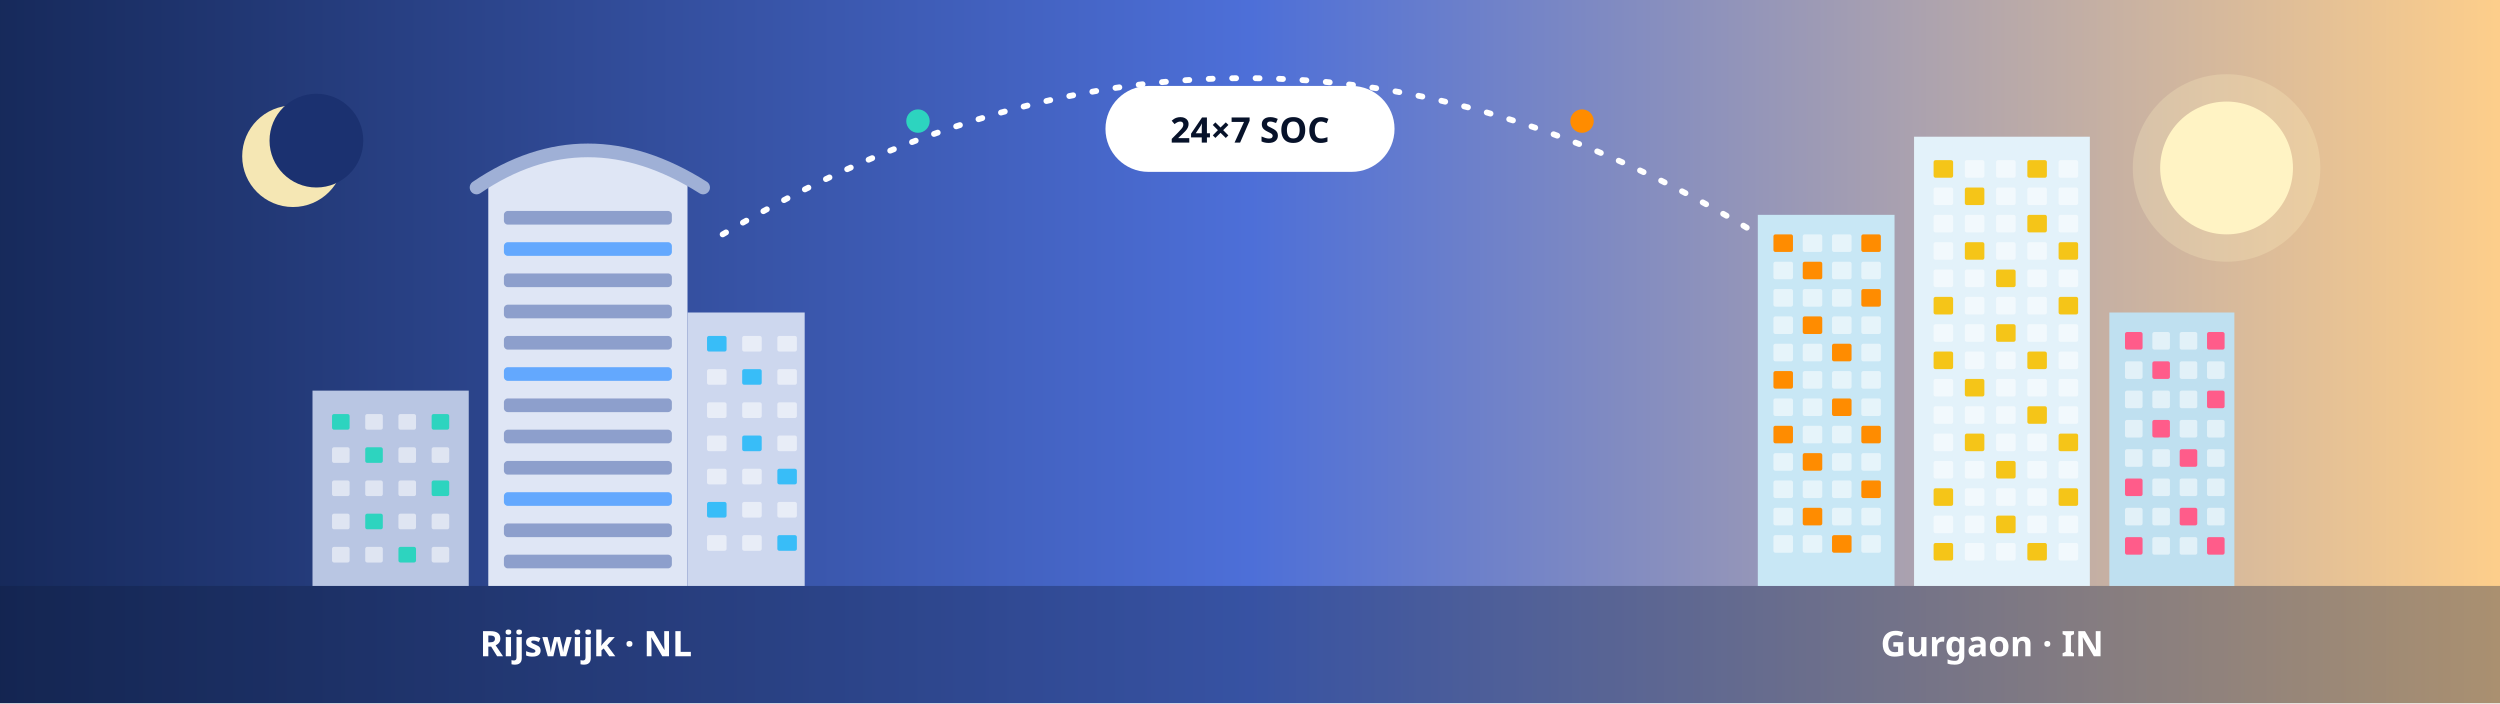
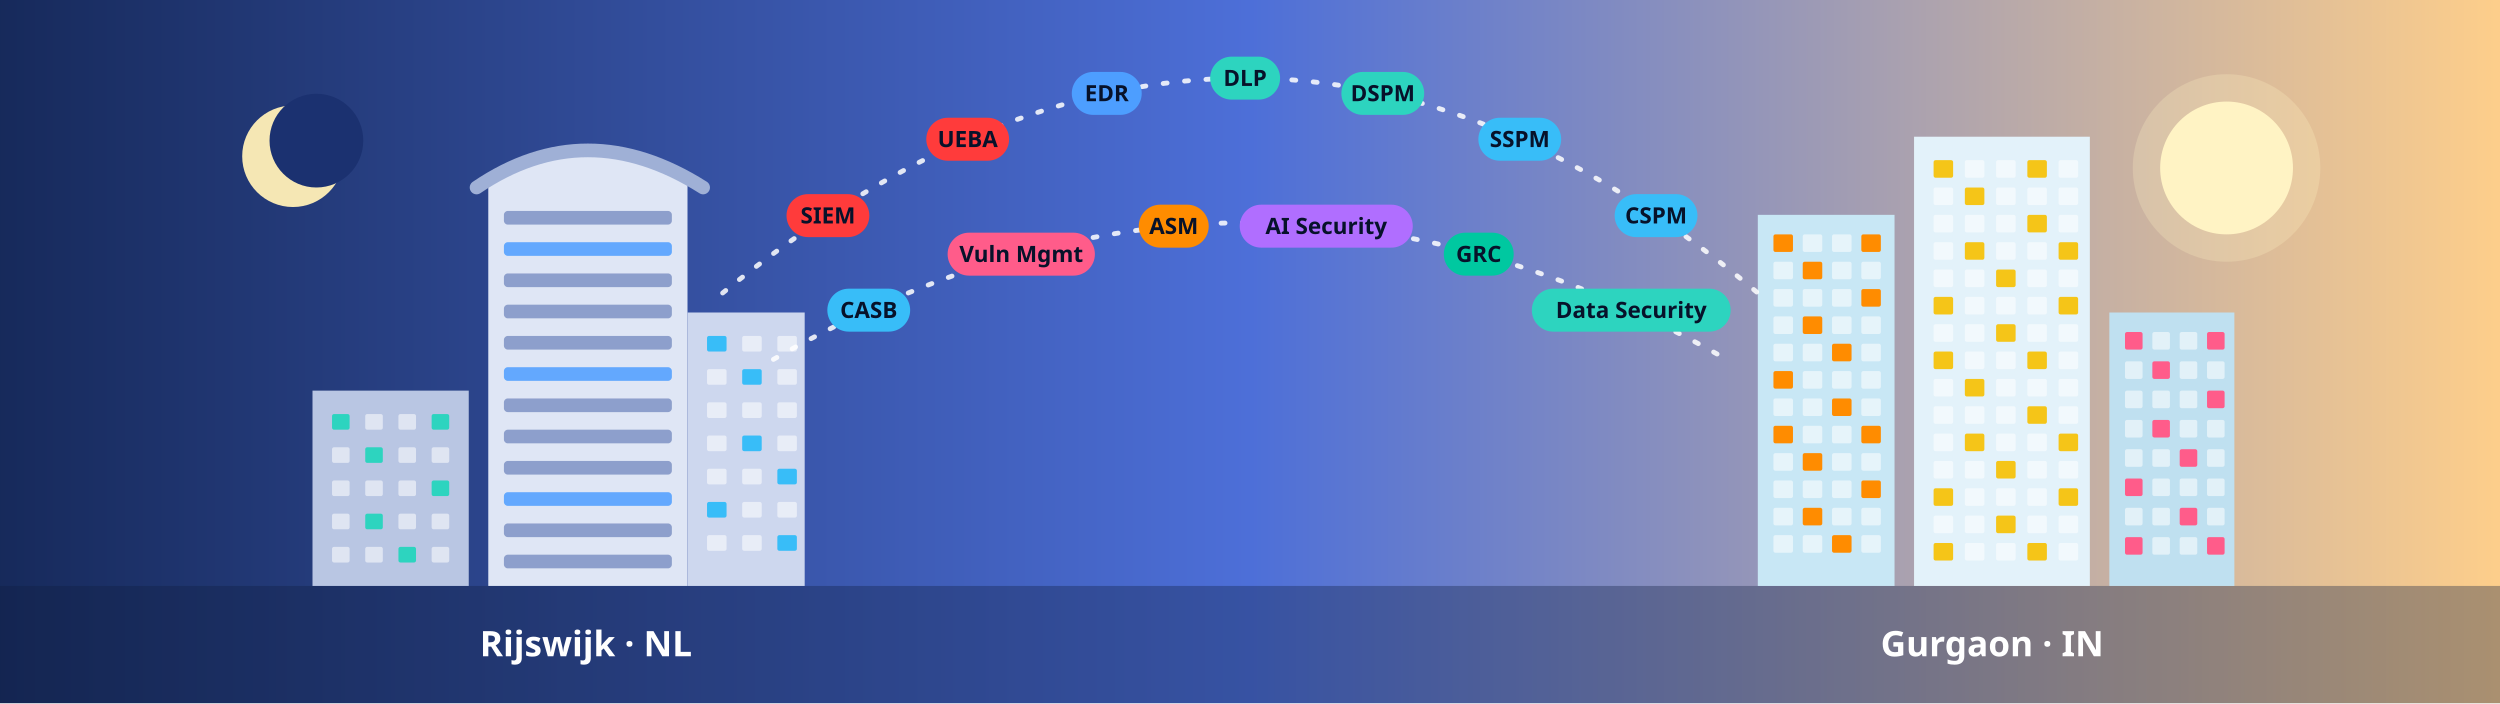
- <svg xmlns="http://www.w3.org/2000/svg" viewBox="0 0 1280 360" role="img" aria-label="Rijswijk office tower and Gurgaon glass towers linked by a 24×7 SOC handover arc" font-family="IBM Plex Sans, system-ui, sans-serif">
+ <svg xmlns="http://www.w3.org/2000/svg" viewBox="0 0 1280 360" role="img" aria-label="Rijswijk office tower and Gurgaon glass towers linked by two arcs labelled with Cy360 modules" font-family="IBM Plex Sans, system-ui, sans-serif">
  <defs>
    <linearGradient id="sky" x1="0" x2="1">
      <stop offset="0" stop-color="#16295a" />
      <stop offset=".5" stop-color="#4d6fd8" />
      <stop offset="1" stop-color="#ffcf8a" />
    </linearGradient>
  </defs>
  <rect width="1280" height="360" fill="url(#sky)" />
  <rect y="300" width="1280" height="60" fill="#0d1d40" opacity=".35" />
  <circle cx="150" cy="80" r="26" fill="#f5e7b4" />
  <circle cx="162" cy="72" r="24" fill="#1b3170" />
  <circle cx="1140" cy="86" r="34" fill="#fff3c4" />
  <circle cx="1140" cy="86" r="48" fill="#fff3c4" opacity=".25" />
  <path d="M250 300 L250 92 Q 300 60 352 92 L352 300 Z" fill="#dfe6f5" />
  <path d="M244 96 Q 300 58 360 96" stroke="#9fb0d6" stroke-width="7" fill="none" stroke-linecap="round" />
  <rect x="258" y="108" width="86" height="7" rx="2" fill="#7f93c4" opacity=".85" />
  <rect x="258" y="124" width="86" height="7" rx="2" fill="#4d9eff" opacity=".85" />
  <rect x="258" y="140" width="86" height="7" rx="2" fill="#7f93c4" opacity=".85" />
  <rect x="258" y="156" width="86" height="7" rx="2" fill="#7f93c4" opacity=".85" />
  <rect x="258" y="172" width="86" height="7" rx="2" fill="#7f93c4" opacity=".85" />
  <rect x="258" y="188" width="86" height="7" rx="2" fill="#4d9eff" opacity=".85" />
  <rect x="258" y="204" width="86" height="7" rx="2" fill="#7f93c4" opacity=".85" />
  <rect x="258" y="220" width="86" height="7" rx="2" fill="#7f93c4" opacity=".85" />
  <rect x="258" y="236" width="86" height="7" rx="2" fill="#7f93c4" opacity=".85" />
  <rect x="258" y="252" width="86" height="7" rx="2" fill="#4d9eff" opacity=".85" />
  <rect x="258" y="268" width="86" height="7" rx="2" fill="#7f93c4" opacity=".85" />
  <rect x="258" y="284" width="86" height="7" rx="2" fill="#7f93c4" opacity=".85" />
  <rect x="352" y="160" width="60" height="140" fill="#cdd7ee" />
  <rect x="362" y="172" width="10" height="8" rx="1" fill="#38bdf8" opacity="1" />
  <rect x="380" y="172" width="10" height="8" rx="1" fill="#ffffff" opacity="0.55" />
  <rect x="398" y="172" width="10" height="8" rx="1" fill="#ffffff" opacity="0.55" />
  <rect x="362" y="189" width="10" height="8" rx="1" fill="#ffffff" opacity="0.55" />
  <rect x="380" y="189" width="10" height="8" rx="1" fill="#38bdf8" opacity="1" />
  <rect x="398" y="189" width="10" height="8" rx="1" fill="#ffffff" opacity="0.55" />
  <rect x="362" y="206" width="10" height="8" rx="1" fill="#ffffff" opacity="0.55" />
  <rect x="380" y="206" width="10" height="8" rx="1" fill="#ffffff" opacity="0.55" />
  <rect x="398" y="206" width="10" height="8" rx="1" fill="#ffffff" opacity="0.55" />
  <rect x="362" y="223" width="10" height="8" rx="1" fill="#ffffff" opacity="0.55" />
  <rect x="380" y="223" width="10" height="8" rx="1" fill="#38bdf8" opacity="1" />
  <rect x="398" y="223" width="10" height="8" rx="1" fill="#ffffff" opacity="0.55" />
  <rect x="362" y="240" width="10" height="8" rx="1" fill="#ffffff" opacity="0.55" />
  <rect x="380" y="240" width="10" height="8" rx="1" fill="#ffffff" opacity="0.55" />
  <rect x="398" y="240" width="10" height="8" rx="1" fill="#38bdf8" opacity="1" />
  <rect x="362" y="257" width="10" height="8" rx="1" fill="#38bdf8" opacity="1" />
  <rect x="380" y="257" width="10" height="8" rx="1" fill="#ffffff" opacity="0.55" />
  <rect x="398" y="257" width="10" height="8" rx="1" fill="#ffffff" opacity="0.55" />
  <rect x="362" y="274" width="10" height="8" rx="1" fill="#ffffff" opacity="0.55" />
  <rect x="380" y="274" width="10" height="8" rx="1" fill="#ffffff" opacity="0.55" />
  <rect x="398" y="274" width="10" height="8" rx="1" fill="#38bdf8" opacity="1" />
  <rect x="160" y="200" width="80" height="100" fill="#b9c6e3" />
  <rect x="170" y="212" width="9" height="8" rx="1" fill="#2dd4bf" opacity="1" />
  <rect x="187" y="212" width="9" height="8" rx="1" fill="#ffffff" opacity="0.55" />
  <rect x="204" y="212" width="9" height="8" rx="1" fill="#ffffff" opacity="0.55" />
  <rect x="221" y="212" width="9" height="8" rx="1" fill="#2dd4bf" opacity="1" />
  <rect x="170" y="229" width="9" height="8" rx="1" fill="#ffffff" opacity="0.55" />
  <rect x="187" y="229" width="9" height="8" rx="1" fill="#2dd4bf" opacity="1" />
  <rect x="204" y="229" width="9" height="8" rx="1" fill="#ffffff" opacity="0.55" />
  <rect x="221" y="229" width="9" height="8" rx="1" fill="#ffffff" opacity="0.55" />
  <rect x="170" y="246" width="9" height="8" rx="1" fill="#ffffff" opacity="0.55" />
  <rect x="187" y="246" width="9" height="8" rx="1" fill="#ffffff" opacity="0.55" />
  <rect x="204" y="246" width="9" height="8" rx="1" fill="#ffffff" opacity="0.55" />
  <rect x="221" y="246" width="9" height="8" rx="1" fill="#2dd4bf" opacity="1" />
  <rect x="170" y="263" width="9" height="8" rx="1" fill="#ffffff" opacity="0.55" />
  <rect x="187" y="263" width="9" height="8" rx="1" fill="#2dd4bf" opacity="1" />
  <rect x="204" y="263" width="9" height="8" rx="1" fill="#ffffff" opacity="0.55" />
  <rect x="221" y="263" width="9" height="8" rx="1" fill="#ffffff" opacity="0.55" />
  <rect x="170" y="280" width="9" height="8" rx="1" fill="#ffffff" opacity="0.55" />
  <rect x="187" y="280" width="9" height="8" rx="1" fill="#ffffff" opacity="0.55" />
  <rect x="204" y="280" width="9" height="8" rx="1" fill="#2dd4bf" opacity="1" />
  <rect x="221" y="280" width="9" height="8" rx="1" fill="#ffffff" opacity="0.55" />
  <text x="300" y="336" text-anchor="middle" font-size="18" font-weight="700" fill="#fff">Rijswijk · NL</text>
  <rect x="900" y="110" width="70" height="190" fill="#c8e7f5" />
  <rect x="908" y="120" width="10" height="9" rx="1" fill="#ff8c00" opacity="1" />
  <rect x="923" y="120" width="10" height="9" rx="1" fill="#ffffff" opacity="0.55" />
  <rect x="938" y="120" width="10" height="9" rx="1" fill="#ffffff" opacity="0.55" />
  <rect x="953" y="120" width="10" height="9" rx="1" fill="#ff8c00" opacity="1" />
  <rect x="908" y="134" width="10" height="9" rx="1" fill="#ffffff" opacity="0.55" />
  <rect x="923" y="134" width="10" height="9" rx="1" fill="#ff8c00" opacity="1" />
  <rect x="938" y="134" width="10" height="9" rx="1" fill="#ffffff" opacity="0.55" />
  <rect x="953" y="134" width="10" height="9" rx="1" fill="#ffffff" opacity="0.55" />
  <rect x="908" y="148" width="10" height="9" rx="1" fill="#ffffff" opacity="0.55" />
  <rect x="923" y="148" width="10" height="9" rx="1" fill="#ffffff" opacity="0.55" />
  <rect x="938" y="148" width="10" height="9" rx="1" fill="#ffffff" opacity="0.55" />
  <rect x="953" y="148" width="10" height="9" rx="1" fill="#ff8c00" opacity="1" />
  <rect x="908" y="162" width="10" height="9" rx="1" fill="#ffffff" opacity="0.55" />
  <rect x="923" y="162" width="10" height="9" rx="1" fill="#ff8c00" opacity="1" />
  <rect x="938" y="162" width="10" height="9" rx="1" fill="#ffffff" opacity="0.55" />
  <rect x="953" y="162" width="10" height="9" rx="1" fill="#ffffff" opacity="0.55" />
  <rect x="908" y="176" width="10" height="9" rx="1" fill="#ffffff" opacity="0.55" />
  <rect x="923" y="176" width="10" height="9" rx="1" fill="#ffffff" opacity="0.55" />
  <rect x="938" y="176" width="10" height="9" rx="1" fill="#ff8c00" opacity="1" />
  <rect x="953" y="176" width="10" height="9" rx="1" fill="#ffffff" opacity="0.55" />
  <rect x="908" y="190" width="10" height="9" rx="1" fill="#ff8c00" opacity="1" />
  <rect x="923" y="190" width="10" height="9" rx="1" fill="#ffffff" opacity="0.55" />
  <rect x="938" y="190" width="10" height="9" rx="1" fill="#ffffff" opacity="0.55" />
  <rect x="953" y="190" width="10" height="9" rx="1" fill="#ffffff" opacity="0.55" />
  <rect x="908" y="204" width="10" height="9" rx="1" fill="#ffffff" opacity="0.55" />
  <rect x="923" y="204" width="10" height="9" rx="1" fill="#ffffff" opacity="0.55" />
  <rect x="938" y="204" width="10" height="9" rx="1" fill="#ff8c00" opacity="1" />
  <rect x="953" y="204" width="10" height="9" rx="1" fill="#ffffff" opacity="0.55" />
  <rect x="908" y="218" width="10" height="9" rx="1" fill="#ff8c00" opacity="1" />
  <rect x="923" y="218" width="10" height="9" rx="1" fill="#ffffff" opacity="0.55" />
  <rect x="938" y="218" width="10" height="9" rx="1" fill="#ffffff" opacity="0.55" />
  <rect x="953" y="218" width="10" height="9" rx="1" fill="#ff8c00" opacity="1" />
  <rect x="908" y="232" width="10" height="9" rx="1" fill="#ffffff" opacity="0.55" />
  <rect x="923" y="232" width="10" height="9" rx="1" fill="#ff8c00" opacity="1" />
  <rect x="938" y="232" width="10" height="9" rx="1" fill="#ffffff" opacity="0.55" />
  <rect x="953" y="232" width="10" height="9" rx="1" fill="#ffffff" opacity="0.55" />
  <rect x="908" y="246" width="10" height="9" rx="1" fill="#ffffff" opacity="0.55" />
  <rect x="923" y="246" width="10" height="9" rx="1" fill="#ffffff" opacity="0.55" />
  <rect x="938" y="246" width="10" height="9" rx="1" fill="#ffffff" opacity="0.55" />
  <rect x="953" y="246" width="10" height="9" rx="1" fill="#ff8c00" opacity="1" />
  <rect x="908" y="260" width="10" height="9" rx="1" fill="#ffffff" opacity="0.55" />
  <rect x="923" y="260" width="10" height="9" rx="1" fill="#ff8c00" opacity="1" />
  <rect x="938" y="260" width="10" height="9" rx="1" fill="#ffffff" opacity="0.55" />
  <rect x="953" y="260" width="10" height="9" rx="1" fill="#ffffff" opacity="0.55" />
  <rect x="908" y="274" width="10" height="9" rx="1" fill="#ffffff" opacity="0.55" />
  <rect x="923" y="274" width="10" height="9" rx="1" fill="#ffffff" opacity="0.55" />
  <rect x="938" y="274" width="10" height="9" rx="1" fill="#ff8c00" opacity="1" />
  <rect x="953" y="274" width="10" height="9" rx="1" fill="#ffffff" opacity="0.55" />
  <rect x="980" y="70" width="90" height="230" fill="#e3f2fa" />
  <rect x="990" y="82" width="10" height="9" rx="1" fill="#f5c518" opacity="1" />
  <rect x="1006" y="82" width="10" height="9" rx="1" fill="#ffffff" opacity="0.55" />
  <rect x="1022" y="82" width="10" height="9" rx="1" fill="#ffffff" opacity="0.55" />
  <rect x="1038" y="82" width="10" height="9" rx="1" fill="#f5c518" opacity="1" />
  <rect x="1054" y="82" width="10" height="9" rx="1" fill="#ffffff" opacity="0.55" />
  <rect x="990" y="96" width="10" height="9" rx="1" fill="#ffffff" opacity="0.55" />
  <rect x="1006" y="96" width="10" height="9" rx="1" fill="#f5c518" opacity="1" />
  <rect x="1022" y="96" width="10" height="9" rx="1" fill="#ffffff" opacity="0.55" />
  <rect x="1038" y="96" width="10" height="9" rx="1" fill="#ffffff" opacity="0.55" />
  <rect x="1054" y="96" width="10" height="9" rx="1" fill="#ffffff" opacity="0.55" />
  <rect x="990" y="110" width="10" height="9" rx="1" fill="#ffffff" opacity="0.55" />
  <rect x="1006" y="110" width="10" height="9" rx="1" fill="#ffffff" opacity="0.55" />
  <rect x="1022" y="110" width="10" height="9" rx="1" fill="#ffffff" opacity="0.55" />
  <rect x="1038" y="110" width="10" height="9" rx="1" fill="#f5c518" opacity="1" />
  <rect x="1054" y="110" width="10" height="9" rx="1" fill="#ffffff" opacity="0.55" />
  <rect x="990" y="124" width="10" height="9" rx="1" fill="#ffffff" opacity="0.55" />
  <rect x="1006" y="124" width="10" height="9" rx="1" fill="#f5c518" opacity="1" />
  <rect x="1022" y="124" width="10" height="9" rx="1" fill="#ffffff" opacity="0.55" />
  <rect x="1038" y="124" width="10" height="9" rx="1" fill="#ffffff" opacity="0.55" />
  <rect x="1054" y="124" width="10" height="9" rx="1" fill="#f5c518" opacity="1" />
  <rect x="990" y="138" width="10" height="9" rx="1" fill="#ffffff" opacity="0.55" />
  <rect x="1006" y="138" width="10" height="9" rx="1" fill="#ffffff" opacity="0.55" />
  <rect x="1022" y="138" width="10" height="9" rx="1" fill="#f5c518" opacity="1" />
  <rect x="1038" y="138" width="10" height="9" rx="1" fill="#ffffff" opacity="0.55" />
  <rect x="1054" y="138" width="10" height="9" rx="1" fill="#ffffff" opacity="0.55" />
  <rect x="990" y="152" width="10" height="9" rx="1" fill="#f5c518" opacity="1" />
  <rect x="1006" y="152" width="10" height="9" rx="1" fill="#ffffff" opacity="0.55" />
  <rect x="1022" y="152" width="10" height="9" rx="1" fill="#ffffff" opacity="0.55" />
  <rect x="1038" y="152" width="10" height="9" rx="1" fill="#ffffff" opacity="0.55" />
  <rect x="1054" y="152" width="10" height="9" rx="1" fill="#f5c518" opacity="1" />
  <rect x="990" y="166" width="10" height="9" rx="1" fill="#ffffff" opacity="0.55" />
  <rect x="1006" y="166" width="10" height="9" rx="1" fill="#ffffff" opacity="0.55" />
  <rect x="1022" y="166" width="10" height="9" rx="1" fill="#f5c518" opacity="1" />
  <rect x="1038" y="166" width="10" height="9" rx="1" fill="#ffffff" opacity="0.55" />
  <rect x="1054" y="166" width="10" height="9" rx="1" fill="#ffffff" opacity="0.55" />
  <rect x="990" y="180" width="10" height="9" rx="1" fill="#f5c518" opacity="1" />
  <rect x="1006" y="180" width="10" height="9" rx="1" fill="#ffffff" opacity="0.55" />
  <rect x="1022" y="180" width="10" height="9" rx="1" fill="#ffffff" opacity="0.55" />
  <rect x="1038" y="180" width="10" height="9" rx="1" fill="#f5c518" opacity="1" />
  <rect x="1054" y="180" width="10" height="9" rx="1" fill="#ffffff" opacity="0.55" />
  <rect x="990" y="194" width="10" height="9" rx="1" fill="#ffffff" opacity="0.55" />
  <rect x="1006" y="194" width="10" height="9" rx="1" fill="#f5c518" opacity="1" />
  <rect x="1022" y="194" width="10" height="9" rx="1" fill="#ffffff" opacity="0.55" />
  <rect x="1038" y="194" width="10" height="9" rx="1" fill="#ffffff" opacity="0.55" />
  <rect x="1054" y="194" width="10" height="9" rx="1" fill="#ffffff" opacity="0.55" />
  <rect x="990" y="208" width="10" height="9" rx="1" fill="#ffffff" opacity="0.55" />
  <rect x="1006" y="208" width="10" height="9" rx="1" fill="#ffffff" opacity="0.55" />
  <rect x="1022" y="208" width="10" height="9" rx="1" fill="#ffffff" opacity="0.55" />
  <rect x="1038" y="208" width="10" height="9" rx="1" fill="#f5c518" opacity="1" />
  <rect x="1054" y="208" width="10" height="9" rx="1" fill="#ffffff" opacity="0.55" />
  <rect x="990" y="222" width="10" height="9" rx="1" fill="#ffffff" opacity="0.55" />
  <rect x="1006" y="222" width="10" height="9" rx="1" fill="#f5c518" opacity="1" />
  <rect x="1022" y="222" width="10" height="9" rx="1" fill="#ffffff" opacity="0.55" />
  <rect x="1038" y="222" width="10" height="9" rx="1" fill="#ffffff" opacity="0.55" />
  <rect x="1054" y="222" width="10" height="9" rx="1" fill="#f5c518" opacity="1" />
  <rect x="990" y="236" width="10" height="9" rx="1" fill="#ffffff" opacity="0.55" />
  <rect x="1006" y="236" width="10" height="9" rx="1" fill="#ffffff" opacity="0.55" />
  <rect x="1022" y="236" width="10" height="9" rx="1" fill="#f5c518" opacity="1" />
  <rect x="1038" y="236" width="10" height="9" rx="1" fill="#ffffff" opacity="0.55" />
  <rect x="1054" y="236" width="10" height="9" rx="1" fill="#ffffff" opacity="0.55" />
  <rect x="990" y="250" width="10" height="9" rx="1" fill="#f5c518" opacity="1" />
  <rect x="1006" y="250" width="10" height="9" rx="1" fill="#ffffff" opacity="0.55" />
  <rect x="1022" y="250" width="10" height="9" rx="1" fill="#ffffff" opacity="0.55" />
  <rect x="1038" y="250" width="10" height="9" rx="1" fill="#ffffff" opacity="0.55" />
  <rect x="1054" y="250" width="10" height="9" rx="1" fill="#f5c518" opacity="1" />
  <rect x="990" y="264" width="10" height="9" rx="1" fill="#ffffff" opacity="0.55" />
  <rect x="1006" y="264" width="10" height="9" rx="1" fill="#ffffff" opacity="0.55" />
  <rect x="1022" y="264" width="10" height="9" rx="1" fill="#f5c518" opacity="1" />
  <rect x="1038" y="264" width="10" height="9" rx="1" fill="#ffffff" opacity="0.55" />
  <rect x="1054" y="264" width="10" height="9" rx="1" fill="#ffffff" opacity="0.55" />
  <rect x="990" y="278" width="10" height="9" rx="1" fill="#f5c518" opacity="1" />
  <rect x="1006" y="278" width="10" height="9" rx="1" fill="#ffffff" opacity="0.55" />
  <rect x="1022" y="278" width="10" height="9" rx="1" fill="#ffffff" opacity="0.55" />
  <rect x="1038" y="278" width="10" height="9" rx="1" fill="#f5c518" opacity="1" />
  <rect x="1054" y="278" width="10" height="9" rx="1" fill="#ffffff" opacity="0.55" />
  <rect x="1080" y="160" width="64" height="140" fill="#bfe0f0" />
  <rect x="1088" y="170" width="9" height="9" rx="1" fill="#ff5c8a" opacity="1" />
  <rect x="1102" y="170" width="9" height="9" rx="1" fill="#ffffff" opacity="0.55" />
  <rect x="1116" y="170" width="9" height="9" rx="1" fill="#ffffff" opacity="0.55" />
  <rect x="1130" y="170" width="9" height="9" rx="1" fill="#ff5c8a" opacity="1" />
  <rect x="1088" y="185" width="9" height="9" rx="1" fill="#ffffff" opacity="0.55" />
  <rect x="1102" y="185" width="9" height="9" rx="1" fill="#ff5c8a" opacity="1" />
  <rect x="1116" y="185" width="9" height="9" rx="1" fill="#ffffff" opacity="0.55" />
  <rect x="1130" y="185" width="9" height="9" rx="1" fill="#ffffff" opacity="0.55" />
  <rect x="1088" y="200" width="9" height="9" rx="1" fill="#ffffff" opacity="0.55" />
  <rect x="1102" y="200" width="9" height="9" rx="1" fill="#ffffff" opacity="0.55" />
  <rect x="1116" y="200" width="9" height="9" rx="1" fill="#ffffff" opacity="0.55" />
  <rect x="1130" y="200" width="9" height="9" rx="1" fill="#ff5c8a" opacity="1" />
  <rect x="1088" y="215" width="9" height="9" rx="1" fill="#ffffff" opacity="0.55" />
  <rect x="1102" y="215" width="9" height="9" rx="1" fill="#ff5c8a" opacity="1" />
  <rect x="1116" y="215" width="9" height="9" rx="1" fill="#ffffff" opacity="0.55" />
  <rect x="1130" y="215" width="9" height="9" rx="1" fill="#ffffff" opacity="0.55" />
  <rect x="1088" y="230" width="9" height="9" rx="1" fill="#ffffff" opacity="0.55" />
  <rect x="1102" y="230" width="9" height="9" rx="1" fill="#ffffff" opacity="0.55" />
  <rect x="1116" y="230" width="9" height="9" rx="1" fill="#ff5c8a" opacity="1" />
  <rect x="1130" y="230" width="9" height="9" rx="1" fill="#ffffff" opacity="0.55" />
  <rect x="1088" y="245" width="9" height="9" rx="1" fill="#ff5c8a" opacity="1" />
  <rect x="1102" y="245" width="9" height="9" rx="1" fill="#ffffff" opacity="0.55" />
  <rect x="1116" y="245" width="9" height="9" rx="1" fill="#ffffff" opacity="0.55" />
  <rect x="1130" y="245" width="9" height="9" rx="1" fill="#ffffff" opacity="0.55" />
  <rect x="1088" y="260" width="9" height="9" rx="1" fill="#ffffff" opacity="0.55" />
  <rect x="1102" y="260" width="9" height="9" rx="1" fill="#ffffff" opacity="0.55" />
  <rect x="1116" y="260" width="9" height="9" rx="1" fill="#ff5c8a" opacity="1" />
  <rect x="1130" y="260" width="9" height="9" rx="1" fill="#ffffff" opacity="0.55" />
  <rect x="1088" y="275" width="9" height="9" rx="1" fill="#ff5c8a" opacity="1" />
  <rect x="1102" y="275" width="9" height="9" rx="1" fill="#ffffff" opacity="0.55" />
  <rect x="1116" y="275" width="9" height="9" rx="1" fill="#ffffff" opacity="0.55" />
  <rect x="1130" y="275" width="9" height="9" rx="1" fill="#ff5c8a" opacity="1" />
  <text x="1020" y="336" text-anchor="middle" font-size="18" font-weight="700" fill="#fff">Gurgaon · IN</text>
-   <path d="M370 120 Q 640 -40 900 120" stroke="#fff" stroke-width="3" stroke-dasharray="2 10" stroke-linecap="round" fill="none" />
-   <g transform="translate(640 66)">
-     <rect x="-74" y="-22" width="148" height="44" rx="22" fill="#fff" />
-     <text x="0" y="7" text-anchor="middle" font-size="18" font-weight="700" fill="#07122a">24×7 SOC</text>
-   </g>
-   <circle cx="470" cy="62" r="6" fill="#2dd4bf" />
-   <circle cx="810" cy="62" r="6" fill="#ff8c00" />
+   <path d="M370 150 Q 640 -70 900 150" stroke="#fff" stroke-width="2.5" stroke-dasharray="2 9" stroke-linecap="round" fill="none" opacity=".85" />
+   <rect x="402.7" y="99.4" width="42.4" height="22" rx="11" fill="#ff3b3b" />
+   <text x="423.9" y="114.4" text-anchor="middle" font-size="11.5" font-weight="700" fill="#07122a">SIEM</text>
+   <rect x="474.256" y="60.289" width="42.4" height="22" rx="11" fill="#ff3b3b" />
+   <text x="495.456" y="75.289" text-anchor="middle" font-size="11.5" font-weight="700" fill="#07122a">UEBA</text>
+   <rect x="548.756" y="36.822" width="35.8" height="22" rx="11" fill="#4d9eff" />
+   <text x="566.656" y="51.822" text-anchor="middle" font-size="11.5" font-weight="700" fill="#07122a">EDR</text>
+   <rect x="619.6" y="29" width="35.8" height="22" rx="11" fill="#2dd4bf" />
+   <text x="637.5" y="44" text-anchor="middle" font-size="11.5" font-weight="700" fill="#07122a">DLP</text>
+   <rect x="686.789" y="36.822" width="42.4" height="22" rx="11" fill="#2dd4bf" />
+   <text x="707.989" y="51.822" text-anchor="middle" font-size="11.5" font-weight="700" fill="#07122a">DSPM</text>
+   <rect x="756.922" y="60.289" width="42.4" height="22" rx="11" fill="#38bdf8" />
+   <text x="778.122" y="75.289" text-anchor="middle" font-size="11.5" font-weight="700" fill="#07122a">SSPM</text>
+   <rect x="826.7" y="99.4" width="42.4" height="22" rx="11" fill="#38bdf8" />
+   <text x="847.9" y="114.4" text-anchor="middle" font-size="11.5" font-weight="700" fill="#07122a">CSPM</text>
+   <path d="M396 184 Q 640 44 884 184" stroke="#fff" stroke-width="2.5" stroke-dasharray="2 9" stroke-linecap="round" fill="none" opacity=".85" />
+   <rect x="423.6" y="147.8" width="42.4" height="22" rx="11" fill="#38bdf8" />
+   <text x="444.8" y="162.8" text-anchor="middle" font-size="11.5" font-weight="700" fill="#07122a">CASB</text>
+   <rect x="485.18" y="119.128" width="75.4" height="22" rx="11" fill="#ff5c8a" />
+   <text x="522.88" y="134.128" text-anchor="middle" font-size="11.5" font-weight="700" fill="#07122a">Vuln Mgmt</text>
+   <rect x="583.06" y="104.792" width="35.8" height="22" rx="11" fill="#ff8c00" />
+   <text x="600.96" y="119.792" text-anchor="middle" font-size="11.5" font-weight="700" fill="#07122a">ASM</text>
+   <rect x="634.74" y="104.792" width="88.6" height="22" rx="11" fill="#b06eff" />
+   <text x="679.04" y="119.792" text-anchor="middle" font-size="11.5" font-weight="700" fill="#07122a">AI Security</text>
+   <rect x="739.22" y="119.128" width="35.8" height="22" rx="11" fill="#00c8a0" />
+   <text x="757.12" y="134.128" text-anchor="middle" font-size="11.5" font-weight="700" fill="#07122a">GRC</text>
+   <rect x="784.3" y="147.8" width="101.8" height="22" rx="11" fill="#2dd4bf" />
+   <text x="835.2" y="162.8" text-anchor="middle" font-size="11.5" font-weight="700" fill="#07122a">Data Security</text>
</svg>
